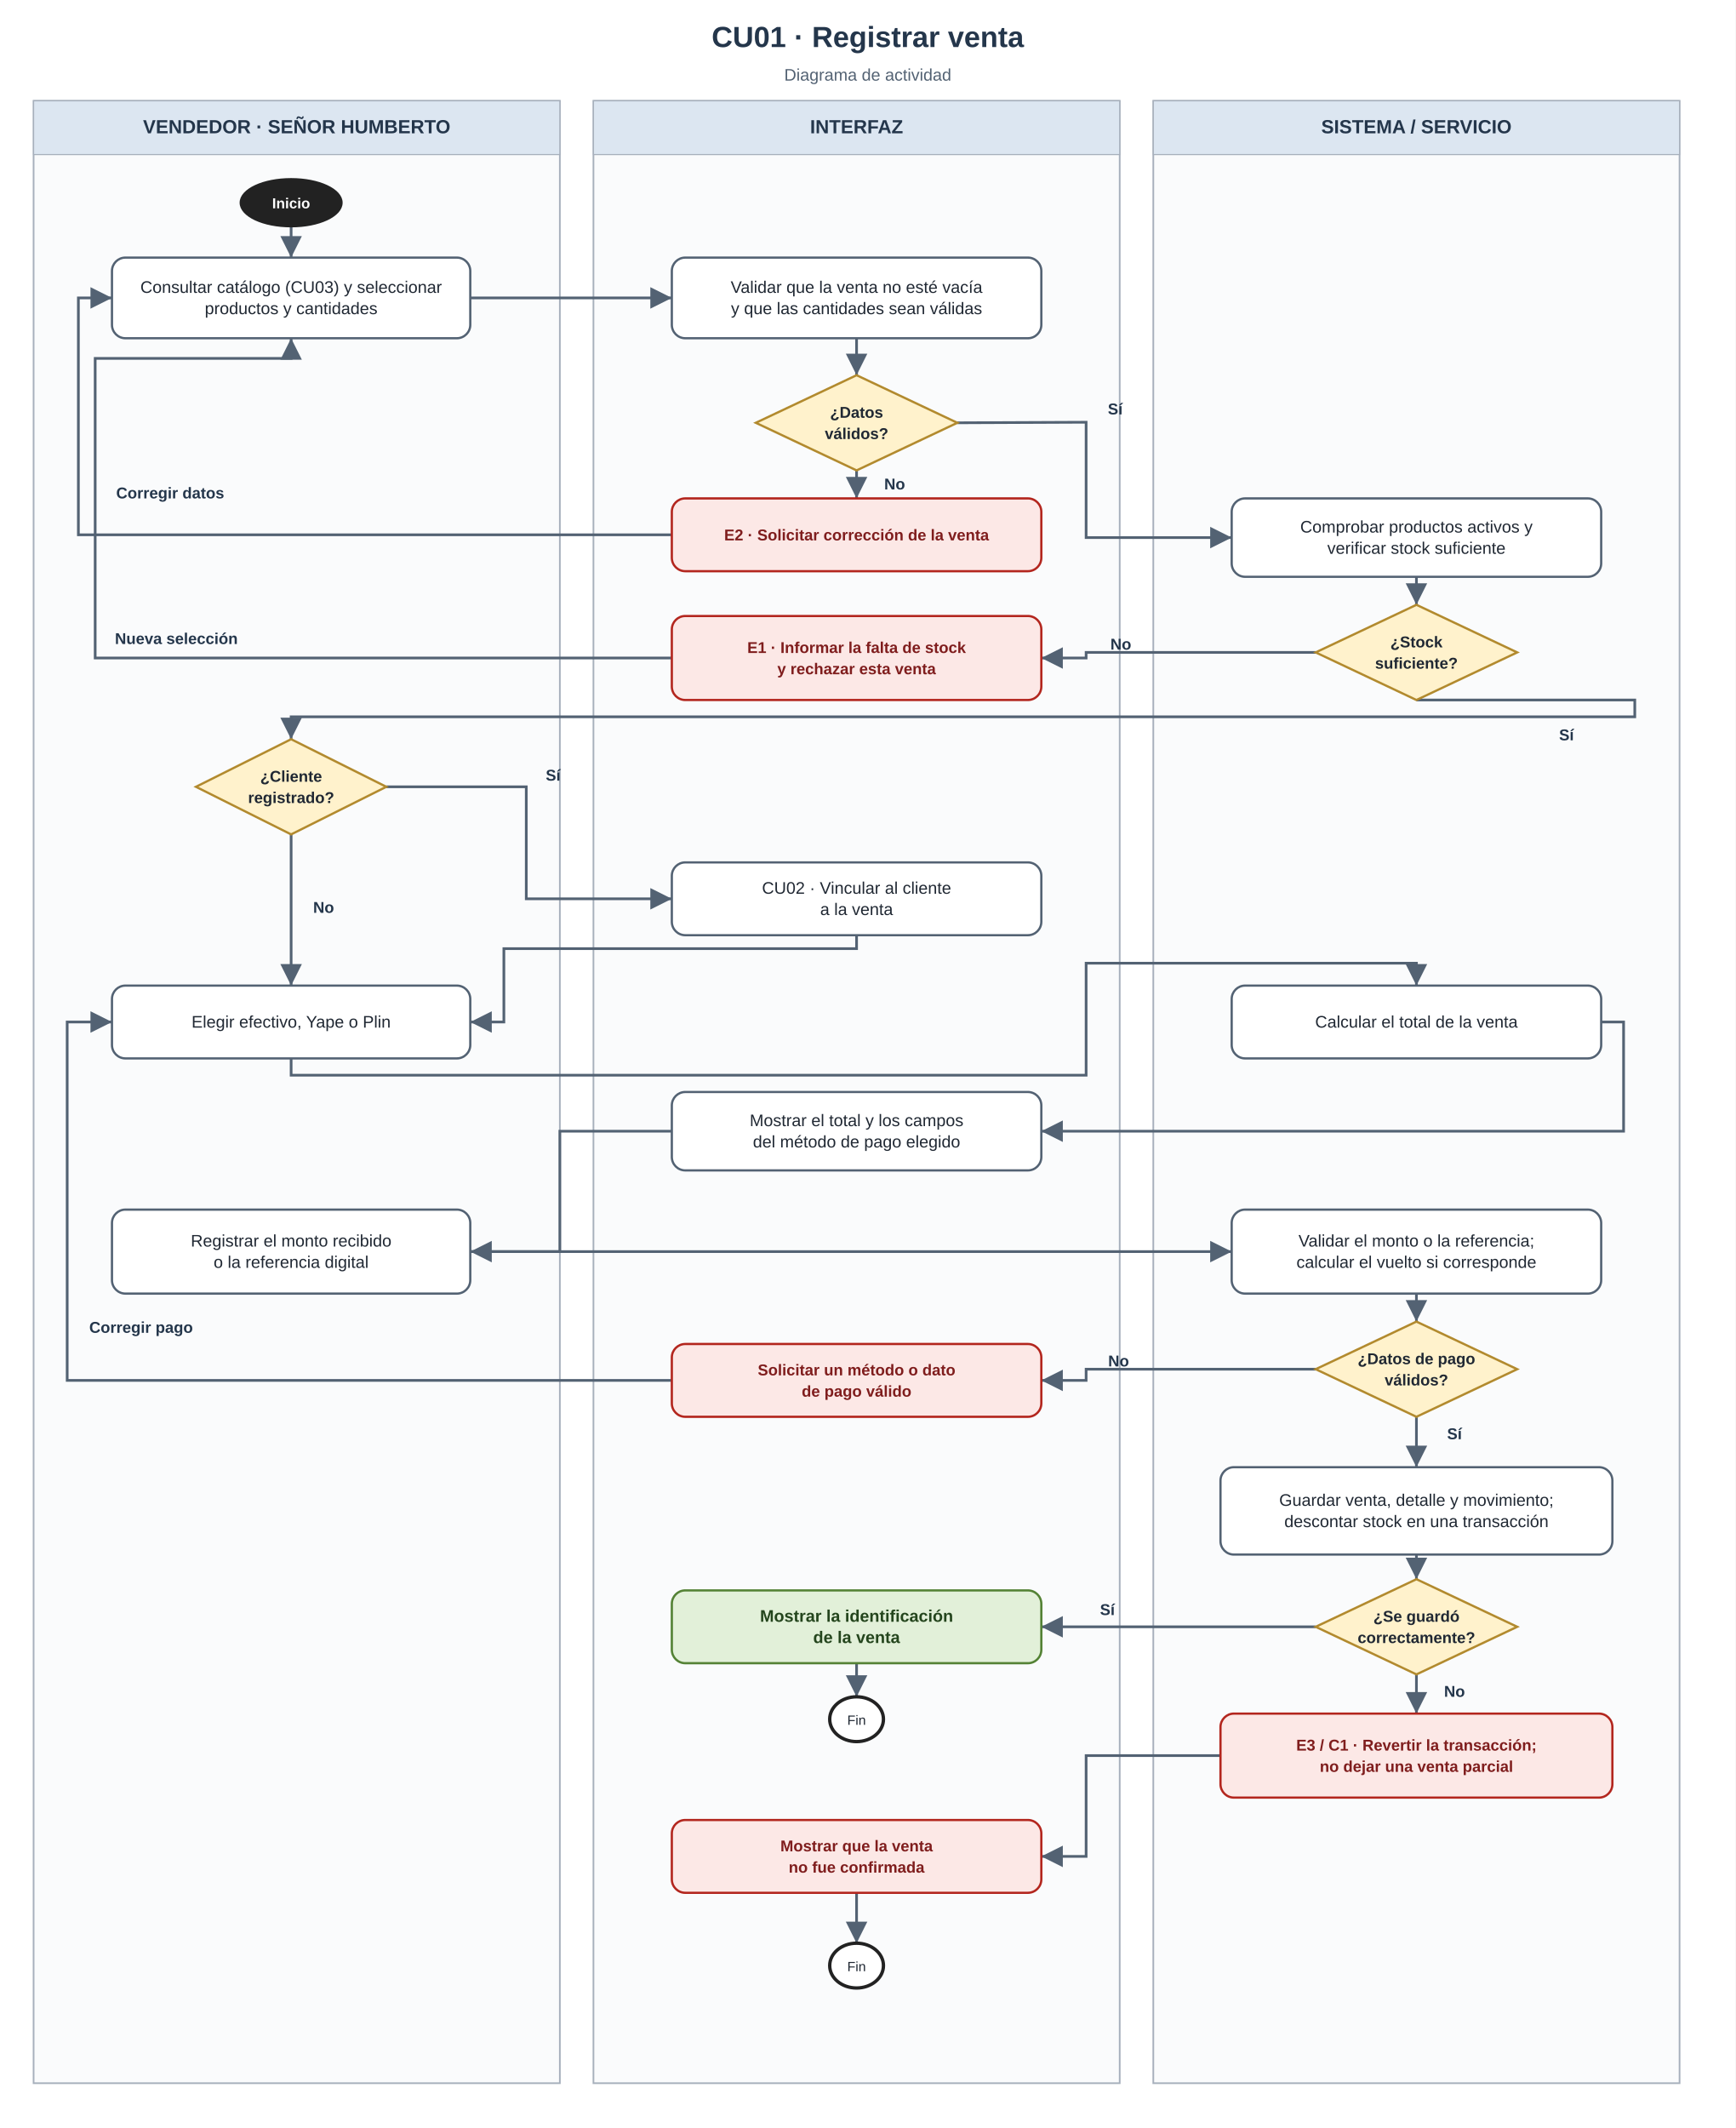
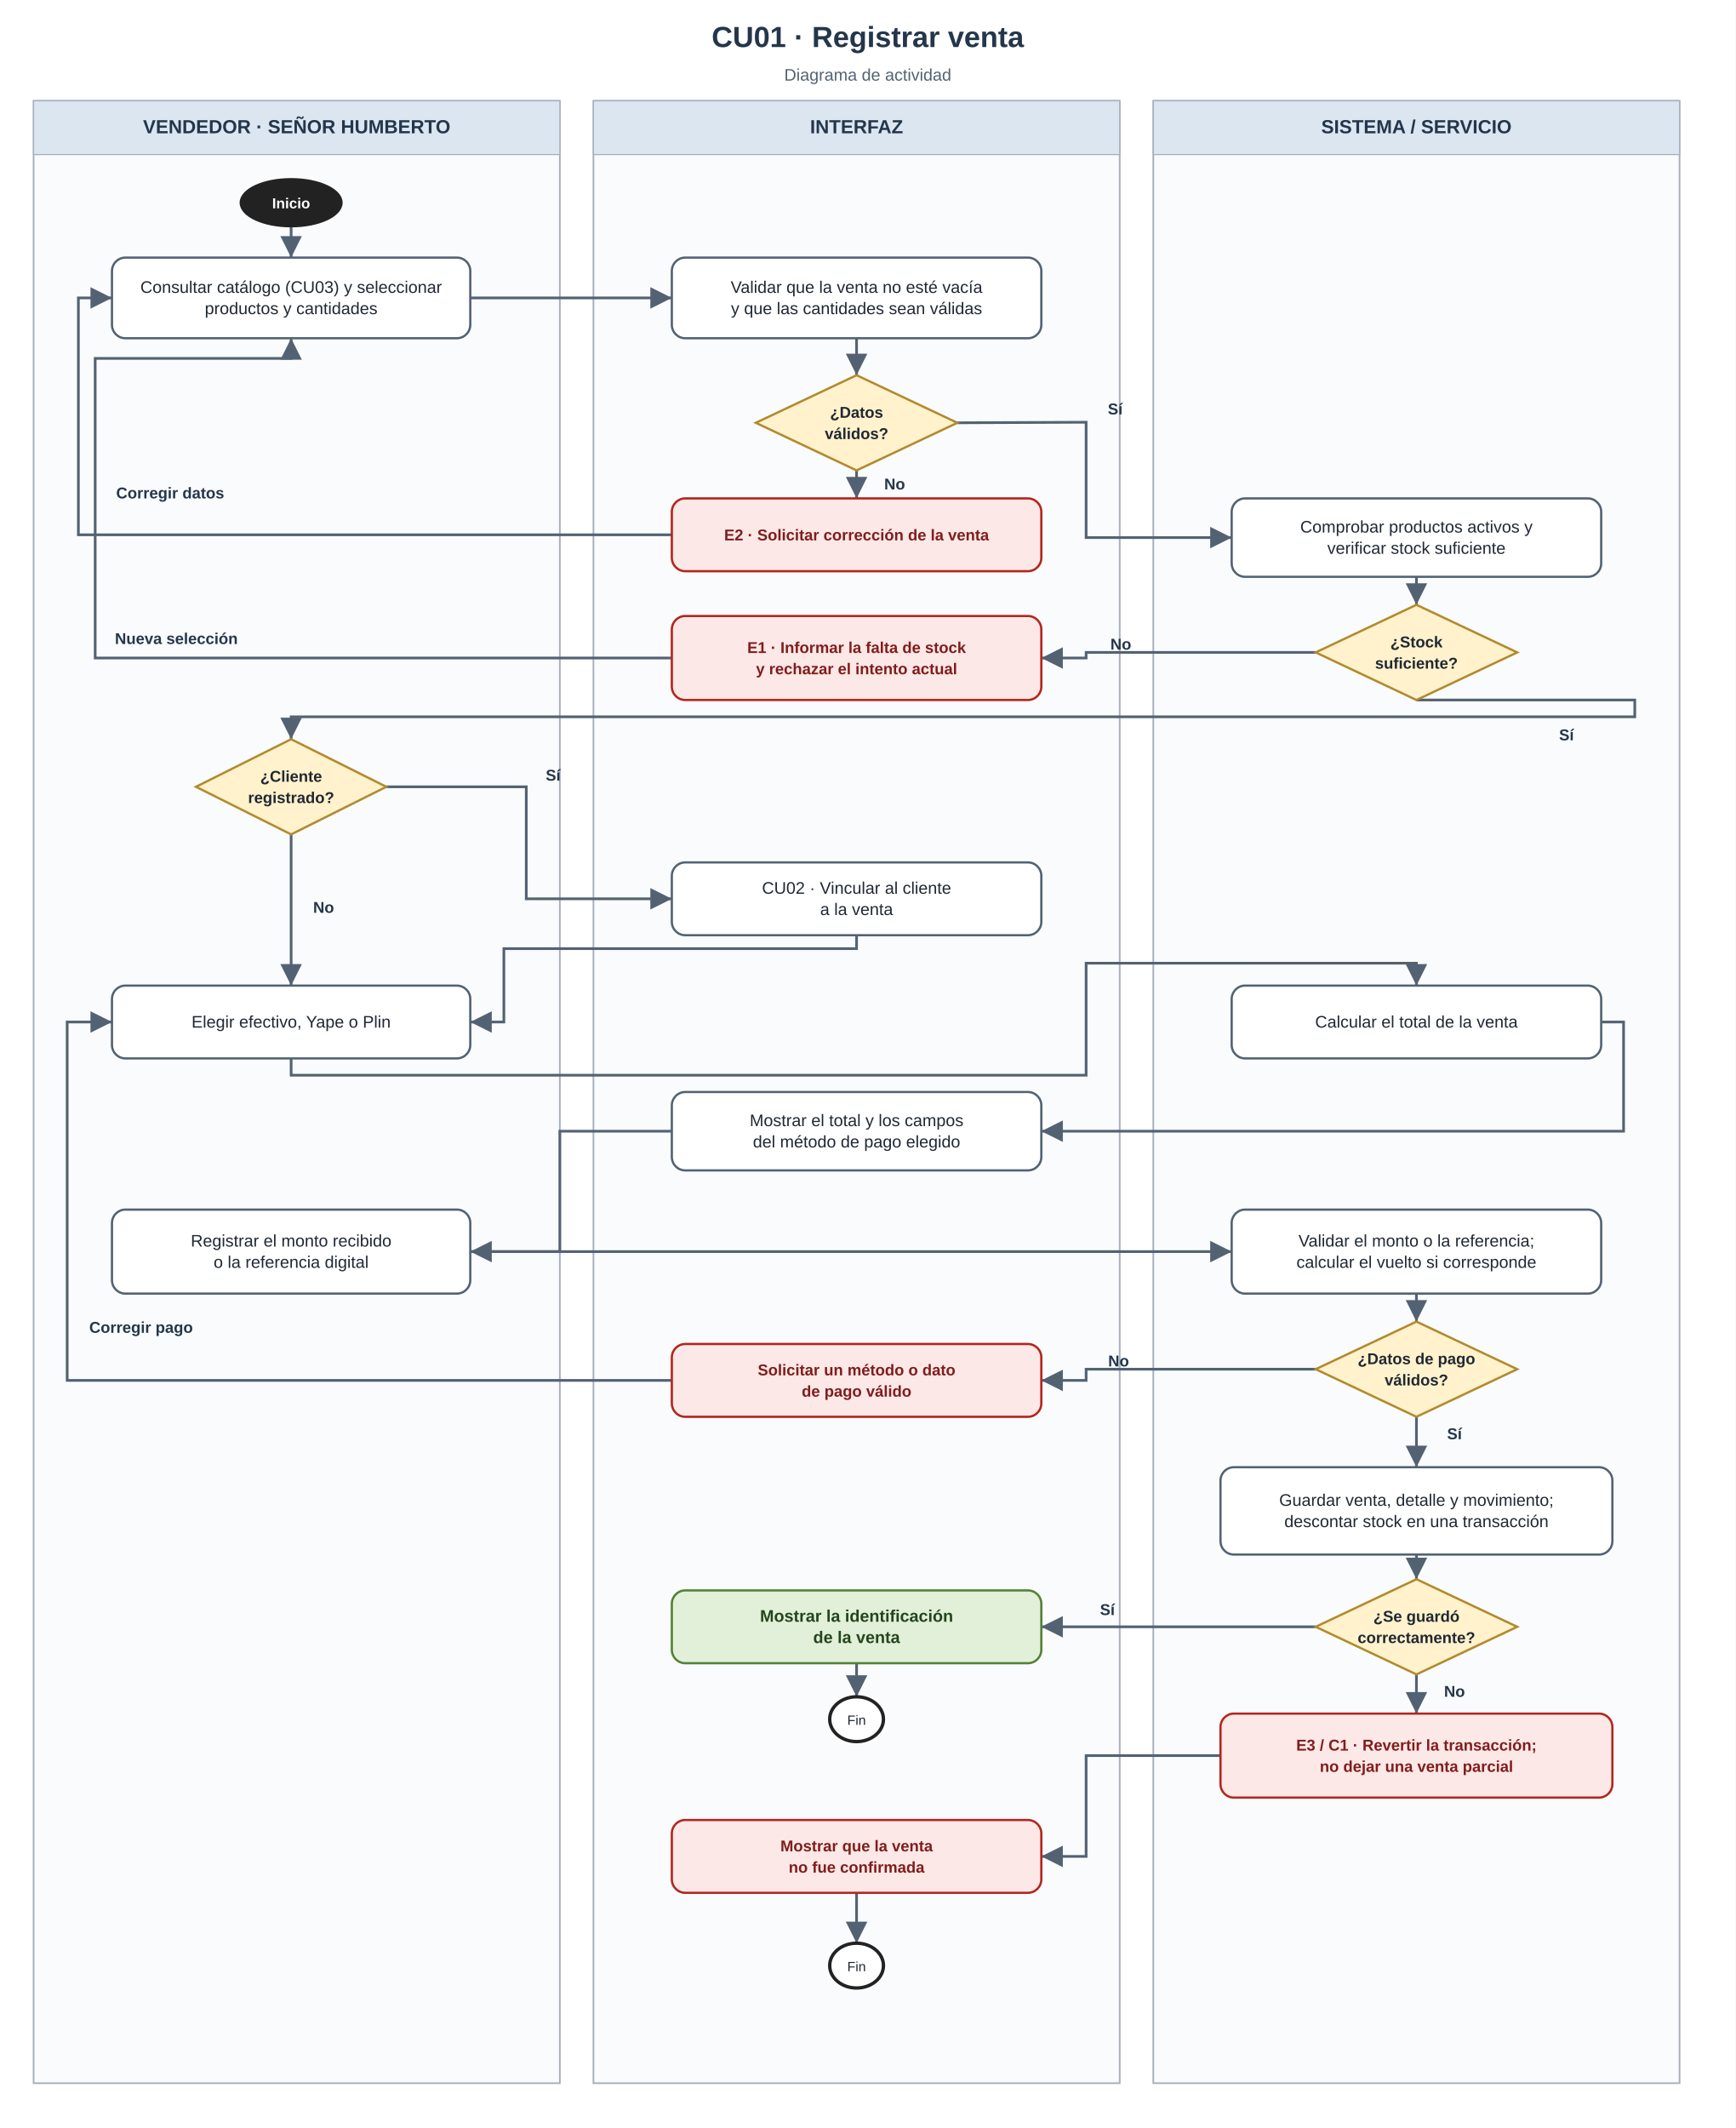
<svg xmlns="http://www.w3.org/2000/svg" width="1550" height="1900" viewBox="0 0 1550 1900" role="img" aria-labelledby="title desc">
  <defs>
    <marker id="arrow" markerWidth="10" markerHeight="10" refX="8" refY="4" orient="auto" markerUnits="strokeWidth">
      <path d="M0,0 L8,4 L0,8 z" fill="#536273" />
    </marker>
  </defs>
  <rect width="1550" height="1900" fill="#FFFFFF" />
  <text x="775" y="42" text-anchor="middle" font-family="Arial,sans-serif" font-size="26" font-weight="700" fill="#24364B">CU01 · Registrar venta</text>
  <text x="775" y="72" text-anchor="middle" font-family="Arial,sans-serif" font-size="15" fill="#536273">Diagrama de actividad</text>
  <rect x="30" y="90" width="470" height="1770" fill="#FAFBFC" stroke="#A7B0BC" stroke-width="1.5" />
  <rect x="30" y="90" width="470" height="48" fill="#DCE6F1" stroke="#A7B0BC" />
  <text x="265" y="119" text-anchor="middle" font-family="Arial,sans-serif" font-size="17" font-weight="700" fill="#24364B">VENDEDOR · SEÑOR HUMBERTO</text>
  <rect x="530" y="90" width="470" height="1770" fill="#FAFBFC" stroke="#A7B0BC" stroke-width="1.5" />
  <rect x="530" y="90" width="470" height="48" fill="#DCE6F1" stroke="#A7B0BC" />
  <text x="765" y="119" text-anchor="middle" font-family="Arial,sans-serif" font-size="17" font-weight="700" fill="#24364B">INTERFAZ</text>
  <rect x="1030" y="90" width="470" height="1770" fill="#FAFBFC" stroke="#A7B0BC" stroke-width="1.5" />
  <rect x="1030" y="90" width="470" height="48" fill="#DCE6F1" stroke="#A7B0BC" />
  <text x="1265" y="119" text-anchor="middle" font-family="Arial,sans-serif" font-size="17" font-weight="700" fill="#24364B">SISTEMA / SERVICIO</text>
  <polyline id="a01" points="260,202 260,230" fill="none" stroke="#536273" stroke-width="2.4" stroke-linejoin="miter" marker-end="url(#arrow)" />
  <polyline id="a02" points="420,266 600,266" fill="none" stroke="#536273" stroke-width="2.4" stroke-linejoin="miter" marker-end="url(#arrow)" />
  <polyline id="a03" points="765,302 765,335" fill="none" stroke="#536273" stroke-width="2.4" stroke-linejoin="miter" marker-end="url(#arrow)" />
  <polyline id="a04" points="855,377.5 970,377 970,480 1100,480" fill="none" stroke="#536273" stroke-width="2.4" stroke-linejoin="miter" marker-end="url(#arrow)" />
  <polyline id="a05" points="765,420 765,445" fill="none" stroke="#536273" stroke-width="2.4" stroke-linejoin="miter" marker-end="url(#arrow)" />
  <polyline id="a06" points="600,477.5 70,477.5 70,266 100,266" fill="none" stroke="#536273" stroke-width="2.4" stroke-linejoin="miter" marker-end="url(#arrow)" />
  <polyline id="a07" points="1265,515 1265,540" fill="none" stroke="#536273" stroke-width="2.4" stroke-linejoin="miter" marker-end="url(#arrow)" />
  <polyline id="a08" points="1175,582.5 970,582.5 970,587.5 930,587.5" fill="none" stroke="#536273" stroke-width="2.4" stroke-linejoin="miter" marker-end="url(#arrow)" />
  <polyline id="a09" points="1265,625 1460,625 1460,640 260,640 260,660" fill="none" stroke="#536273" stroke-width="2.4" stroke-linejoin="miter" marker-end="url(#arrow)" />
  <polyline id="a10" points="600,587.5 85,587.5 85,320 260,320 260,302" fill="none" stroke="#536273" stroke-width="2.4" stroke-linejoin="miter" marker-end="url(#arrow)" />
  <polyline id="a11" points="345,702.5 470,702.5 470,802.5 600,802.5" fill="none" stroke="#536273" stroke-width="2.4" stroke-linejoin="miter" marker-end="url(#arrow)" />
  <polyline id="a12" points="260,745 260,880" fill="none" stroke="#536273" stroke-width="2.4" stroke-linejoin="miter" marker-end="url(#arrow)" />
  <polyline id="a13" points="765,835 765,847 450,847 450,912.5 420,912.5" fill="none" stroke="#536273" stroke-width="2.4" stroke-linejoin="miter" marker-end="url(#arrow)" />
  <polyline id="a14" points="260,945 260,960 970,960 970,860 1265,860 1265,880" fill="none" stroke="#536273" stroke-width="2.4" stroke-linejoin="miter" marker-end="url(#arrow)" />
  <polyline id="a15" points="1430,912.5 1450,912.5 1450,1010 970,1010 930,1010" fill="none" stroke="#536273" stroke-width="2.4" stroke-linejoin="miter" marker-end="url(#arrow)" />
  <polyline id="a16" points="600,1010 500,1010 500,1117.5 420,1117.5" fill="none" stroke="#536273" stroke-width="2.4" stroke-linejoin="miter" marker-end="url(#arrow)" />
  <polyline id="a17" points="420,1117.5 1100,1117.5" fill="none" stroke="#536273" stroke-width="2.4" stroke-linejoin="miter" marker-end="url(#arrow)" />
  <polyline id="a18" points="1265,1155 1265,1180" fill="none" stroke="#536273" stroke-width="2.4" stroke-linejoin="miter" marker-end="url(#arrow)" />
  <polyline id="a19" points="1175,1222.5 970,1222.5 970,1232.5 930,1232.5" fill="none" stroke="#536273" stroke-width="2.4" stroke-linejoin="miter" marker-end="url(#arrow)" />
  <polyline id="a20" points="1265,1265 1265,1310" fill="none" stroke="#536273" stroke-width="2.4" stroke-linejoin="miter" marker-end="url(#arrow)" />
  <polyline id="a21" points="600,1232.5 60,1232.5 60,912.5 100,912.5" fill="none" stroke="#536273" stroke-width="2.4" stroke-linejoin="miter" marker-end="url(#arrow)" />
  <polyline id="a22" points="1265,1388 1265,1410" fill="none" stroke="#536273" stroke-width="2.4" stroke-linejoin="miter" marker-end="url(#arrow)" />
  <polyline id="a23" points="1175,1452.5 930,1452.5" fill="none" stroke="#536273" stroke-width="2.4" stroke-linejoin="miter" marker-end="url(#arrow)" />
  <polyline id="a24" points="1265,1495 1265,1530" fill="none" stroke="#536273" stroke-width="2.4" stroke-linejoin="miter" marker-end="url(#arrow)" />
  <polyline id="a25" points="1090,1567.5 970,1567.5 970,1657.5 930,1657.5" fill="none" stroke="#536273" stroke-width="2.4" stroke-linejoin="miter" marker-end="url(#arrow)" />
  <polyline id="a26" points="765,1485 765,1515" fill="none" stroke="#536273" stroke-width="2.4" stroke-linejoin="miter" marker-end="url(#arrow)" />
  <polyline id="a27" points="765,1690 765,1735" fill="none" stroke="#536273" stroke-width="2.4" stroke-linejoin="miter" marker-end="url(#arrow)" />
  <g id="start">
    <ellipse cx="260" cy="181" rx="45" ry="21" fill="#222222" stroke="#222222" stroke-width="2" />
    <text x="260" y="186" text-anchor="middle" font-family="Arial,sans-serif" font-size="13" font-weight="700" fill="#FFFFFF">Inicio</text>
  </g>
  <g id="select">
    <rect x="100" y="230" width="320" height="72" rx="12" fill="#FFFFFF" stroke="#536273" stroke-width="2" />
    <text x="260" y="261.5" text-anchor="middle" font-family="Arial,sans-serif" font-size="15" font-weight="400" fill="#202833">Consultar catálogo (CU03) y seleccionar</text>
    <text x="260" y="280.5" text-anchor="middle" font-family="Arial,sans-serif" font-size="15" font-weight="400" fill="#202833">productos y cantidades</text>
  </g>
  <g id="validate">
    <rect x="600" y="230" width="330" height="72" rx="12" fill="#FFFFFF" stroke="#536273" stroke-width="2" />
    <text x="765" y="261.5" text-anchor="middle" font-family="Arial,sans-serif" font-size="15" font-weight="400" fill="#202833">Validar que la venta no esté vacía</text>
    <text x="765" y="280.5" text-anchor="middle" font-family="Arial,sans-serif" font-size="15" font-weight="400" fill="#202833">y que las cantidades sean válidas</text>
  </g>
  <g id="dcart">
    <polygon points="765,335 855,377.5 765,420 675,377.5" fill="#FFF2CC" stroke="#B28A2E" stroke-width="2" />
    <text x="765" y="373" text-anchor="middle" font-family="Arial,sans-serif" font-size="14" font-weight="700" fill="#202833">¿Datos</text>
    <text x="765" y="392" text-anchor="middle" font-family="Arial,sans-serif" font-size="14" font-weight="700" fill="#202833">válidos?</text>
  </g>
  <g id="ecart">
    <rect x="600" y="445" width="330" height="65" rx="12" fill="#FCE8E6" stroke="#B3261E" stroke-width="2" />
    <text x="765" y="482.5" text-anchor="middle" font-family="Arial,sans-serif" font-size="14" font-weight="700" fill="#7F1D1D">E2 · Solicitar corrección de la venta</text>
  </g>
  <g id="stock">
    <rect x="1100" y="445" width="330" height="70" rx="12" fill="#FFFFFF" stroke="#536273" stroke-width="2" />
    <text x="1265" y="475.5" text-anchor="middle" font-family="Arial,sans-serif" font-size="15" font-weight="400" fill="#202833">Comprobar productos activos y</text>
    <text x="1265" y="494.5" text-anchor="middle" font-family="Arial,sans-serif" font-size="15" font-weight="400" fill="#202833">verificar stock suficiente</text>
  </g>
  <g id="dstock">
    <polygon points="1265,540 1355,582.5 1265,625 1175,582.5" fill="#FFF2CC" stroke="#B28A2E" stroke-width="2" />
    <text x="1265" y="578" text-anchor="middle" font-family="Arial,sans-serif" font-size="14" font-weight="700" fill="#202833">¿Stock</text>
    <text x="1265" y="597" text-anchor="middle" font-family="Arial,sans-serif" font-size="14" font-weight="700" fill="#202833">suficiente?</text>
  </g>
  <g id="estock">
    <rect x="600" y="550" width="330" height="75" rx="12" fill="#FCE8E6" stroke="#B3261E" stroke-width="2" />
    <text x="765" y="583" text-anchor="middle" font-family="Arial,sans-serif" font-size="14" font-weight="700" fill="#7F1D1D">E1 · Informar la falta de stock</text>
-     <text x="765" y="602" text-anchor="middle" font-family="Arial,sans-serif" font-size="14" font-weight="700" fill="#7F1D1D">y rechazar esta venta</text>
+     <text x="765" y="602" text-anchor="middle" font-family="Arial,sans-serif" font-size="14" font-weight="700" fill="#7F1D1D">y rechazar el intento actual</text>
  </g>
  <g id="dcustomer">
    <polygon points="260,660 345,702.5 260,745 175,702.5" fill="#FFF2CC" stroke="#B28A2E" stroke-width="2" />
    <text x="260" y="698" text-anchor="middle" font-family="Arial,sans-serif" font-size="14" font-weight="700" fill="#202833">¿Cliente</text>
    <text x="260" y="717" text-anchor="middle" font-family="Arial,sans-serif" font-size="14" font-weight="700" fill="#202833">registrado?</text>
  </g>
  <g id="cu02">
    <rect x="600" y="770" width="330" height="65" rx="12" fill="#FFFFFF" stroke="#536273" stroke-width="2" />
    <text x="765" y="798" text-anchor="middle" font-family="Arial,sans-serif" font-size="15" font-weight="400" fill="#202833">CU02 · Vincular al cliente</text>
    <text x="765" y="817" text-anchor="middle" font-family="Arial,sans-serif" font-size="15" font-weight="400" fill="#202833">a la venta</text>
  </g>
  <g id="payment">
    <rect x="100" y="880" width="320" height="65" rx="12" fill="#FFFFFF" stroke="#536273" stroke-width="2" />
    <text x="260" y="917.5" text-anchor="middle" font-family="Arial,sans-serif" font-size="15" font-weight="400" fill="#202833">Elegir efectivo, Yape o Plin</text>
  </g>
  <g id="calc">
    <rect x="1100" y="880" width="330" height="65" rx="12" fill="#FFFFFF" stroke="#536273" stroke-width="2" />
    <text x="1265" y="917.5" text-anchor="middle" font-family="Arial,sans-serif" font-size="15" font-weight="400" fill="#202833">Calcular el total de la venta</text>
  </g>
  <g id="fields">
    <rect x="600" y="975" width="330" height="70" rx="12" fill="#FFFFFF" stroke="#536273" stroke-width="2" />
    <text x="765" y="1005.5" text-anchor="middle" font-family="Arial,sans-serif" font-size="15" font-weight="400" fill="#202833">Mostrar el total y los campos</text>
    <text x="765" y="1024.5" text-anchor="middle" font-family="Arial,sans-serif" font-size="15" font-weight="400" fill="#202833">del método de pago elegido</text>
  </g>
  <g id="enter">
    <rect x="100" y="1080" width="320" height="75" rx="12" fill="#FFFFFF" stroke="#536273" stroke-width="2" />
    <text x="260" y="1113" text-anchor="middle" font-family="Arial,sans-serif" font-size="15" font-weight="400" fill="#202833">Registrar el monto recibido</text>
    <text x="260" y="1132" text-anchor="middle" font-family="Arial,sans-serif" font-size="15" font-weight="400" fill="#202833">o la referencia digital</text>
  </g>
  <g id="validate_payment">
    <rect x="1100" y="1080" width="330" height="75" rx="12" fill="#FFFFFF" stroke="#536273" stroke-width="2" />
    <text x="1265" y="1113" text-anchor="middle" font-family="Arial,sans-serif" font-size="15" font-weight="400" fill="#202833">Validar el monto o la referencia;</text>
    <text x="1265" y="1132" text-anchor="middle" font-family="Arial,sans-serif" font-size="15" font-weight="400" fill="#202833">calcular el vuelto si corresponde</text>
  </g>
  <g id="dpayment">
    <polygon points="1265,1180 1355,1222.5 1265,1265 1175,1222.5" fill="#FFF2CC" stroke="#B28A2E" stroke-width="2" />
    <text x="1265" y="1218" text-anchor="middle" font-family="Arial,sans-serif" font-size="14" font-weight="700" fill="#202833">¿Datos de pago</text>
    <text x="1265" y="1237" text-anchor="middle" font-family="Arial,sans-serif" font-size="14" font-weight="700" fill="#202833">válidos?</text>
  </g>
  <g id="epayment">
    <rect x="600" y="1200" width="330" height="65" rx="12" fill="#FCE8E6" stroke="#B3261E" stroke-width="2" />
    <text x="765" y="1228" text-anchor="middle" font-family="Arial,sans-serif" font-size="14" font-weight="700" fill="#7F1D1D">Solicitar un método o dato</text>
    <text x="765" y="1247" text-anchor="middle" font-family="Arial,sans-serif" font-size="14" font-weight="700" fill="#7F1D1D">de pago válido</text>
  </g>
  <g id="persist">
    <rect x="1090" y="1310" width="350" height="78" rx="12" fill="#FFFFFF" stroke="#536273" stroke-width="2" />
    <text x="1265" y="1344.5" text-anchor="middle" font-family="Arial,sans-serif" font-size="15" font-weight="400" fill="#202833">Guardar venta, detalle y movimiento;</text>
    <text x="1265" y="1363.5" text-anchor="middle" font-family="Arial,sans-serif" font-size="15" font-weight="400" fill="#202833">descontar stock en una transacción</text>
  </g>
  <g id="dpersist">
    <polygon points="1265,1410 1355,1452.5 1265,1495 1175,1452.5" fill="#FFF2CC" stroke="#B28A2E" stroke-width="2" />
    <text x="1265" y="1448" text-anchor="middle" font-family="Arial,sans-serif" font-size="14" font-weight="700" fill="#202833">¿Se guardó</text>
    <text x="1265" y="1467" text-anchor="middle" font-family="Arial,sans-serif" font-size="14" font-weight="700" fill="#202833">correctamente?</text>
  </g>
  <g id="confirm">
    <rect x="600" y="1420" width="330" height="65" rx="12" fill="#E2F0D9" stroke="#548235" stroke-width="2" />
    <text x="765" y="1448" text-anchor="middle" font-family="Arial,sans-serif" font-size="15" font-weight="700" fill="#24451D">Mostrar la identificación</text>
    <text x="765" y="1467" text-anchor="middle" font-family="Arial,sans-serif" font-size="15" font-weight="700" fill="#24451D">de la venta</text>
  </g>
  <g id="rollback">
    <rect x="1090" y="1530" width="350" height="75" rx="12" fill="#FCE8E6" stroke="#B3261E" stroke-width="2" />
    <text x="1265" y="1563" text-anchor="middle" font-family="Arial,sans-serif" font-size="14" font-weight="700" fill="#7F1D1D">E3 / C1 · Revertir la transacción;</text>
    <text x="1265" y="1582" text-anchor="middle" font-family="Arial,sans-serif" font-size="14" font-weight="700" fill="#7F1D1D">no dejar una venta parcial</text>
  </g>
  <g id="notconfirmed">
    <rect x="600" y="1625" width="330" height="65" rx="12" fill="#FCE8E6" stroke="#B3261E" stroke-width="2" />
    <text x="765" y="1653" text-anchor="middle" font-family="Arial,sans-serif" font-size="14" font-weight="700" fill="#7F1D1D">Mostrar que la venta</text>
    <text x="765" y="1672" text-anchor="middle" font-family="Arial,sans-serif" font-size="14" font-weight="700" fill="#7F1D1D">no fue confirmada</text>
  </g>
  <g id="ends">
    <ellipse cx="765" cy="1535" rx="24" ry="20" fill="#FFFFFF" stroke="#222222" stroke-width="3" />
    <text x="765" y="1540" text-anchor="middle" font-family="Arial,sans-serif" font-size="12" font-weight="400" fill="#202833">Fin</text>
  </g>
  <g id="endf">
    <ellipse cx="765" cy="1755" rx="24" ry="20" fill="#FFFFFF" stroke="#222222" stroke-width="3" />
    <text x="765" y="1760" text-anchor="middle" font-family="Arial,sans-serif" font-size="12" font-weight="400" fill="#202833">Fin</text>
  </g>
  <text id="lbl_a04" x="996" y="370" text-anchor="middle" font-family="Arial,sans-serif" font-size="14" font-weight="700" fill="#24364B">Sí</text>
  <text id="lbl_a05" x="799" y="437" text-anchor="middle" font-family="Arial,sans-serif" font-size="14" font-weight="700" fill="#24364B">No</text>
  <text id="lbl_a06" x="152" y="445" text-anchor="middle" font-family="Arial,sans-serif" font-size="14" font-weight="700" fill="#24364B">Corregir datos</text>
  <text id="lbl_a08" x="1001" y="580" text-anchor="middle" font-family="Arial,sans-serif" font-size="14" font-weight="700" fill="#24364B">No</text>
  <text id="lbl_a09" x="1399" y="661" text-anchor="middle" font-family="Arial,sans-serif" font-size="14" font-weight="700" fill="#24364B">Sí</text>
  <text id="lbl_a10" x="157.5" y="575" text-anchor="middle" font-family="Arial,sans-serif" font-size="14" font-weight="700" fill="#24364B">Nueva selección</text>
  <text id="lbl_a11" x="494" y="697" text-anchor="middle" font-family="Arial,sans-serif" font-size="14" font-weight="700" fill="#24364B">Sí</text>
  <text id="lbl_a12" x="289" y="815" text-anchor="middle" font-family="Arial,sans-serif" font-size="14" font-weight="700" fill="#24364B">No</text>
  <text id="lbl_a19" x="999" y="1220" text-anchor="middle" font-family="Arial,sans-serif" font-size="14" font-weight="700" fill="#24364B">No</text>
  <text id="lbl_a20" x="1299" y="1285" text-anchor="middle" font-family="Arial,sans-serif" font-size="14" font-weight="700" fill="#24364B">Sí</text>
  <text id="lbl_a21" x="126" y="1190" text-anchor="middle" font-family="Arial,sans-serif" font-size="14" font-weight="700" fill="#24364B">Corregir pago</text>
  <text id="lbl_a23" x="989" y="1442" text-anchor="middle" font-family="Arial,sans-serif" font-size="14" font-weight="700" fill="#24364B">Sí</text>
  <text id="lbl_a24" x="1299" y="1515" text-anchor="middle" font-family="Arial,sans-serif" font-size="14" font-weight="700" fill="#24364B">No</text>
</svg>
